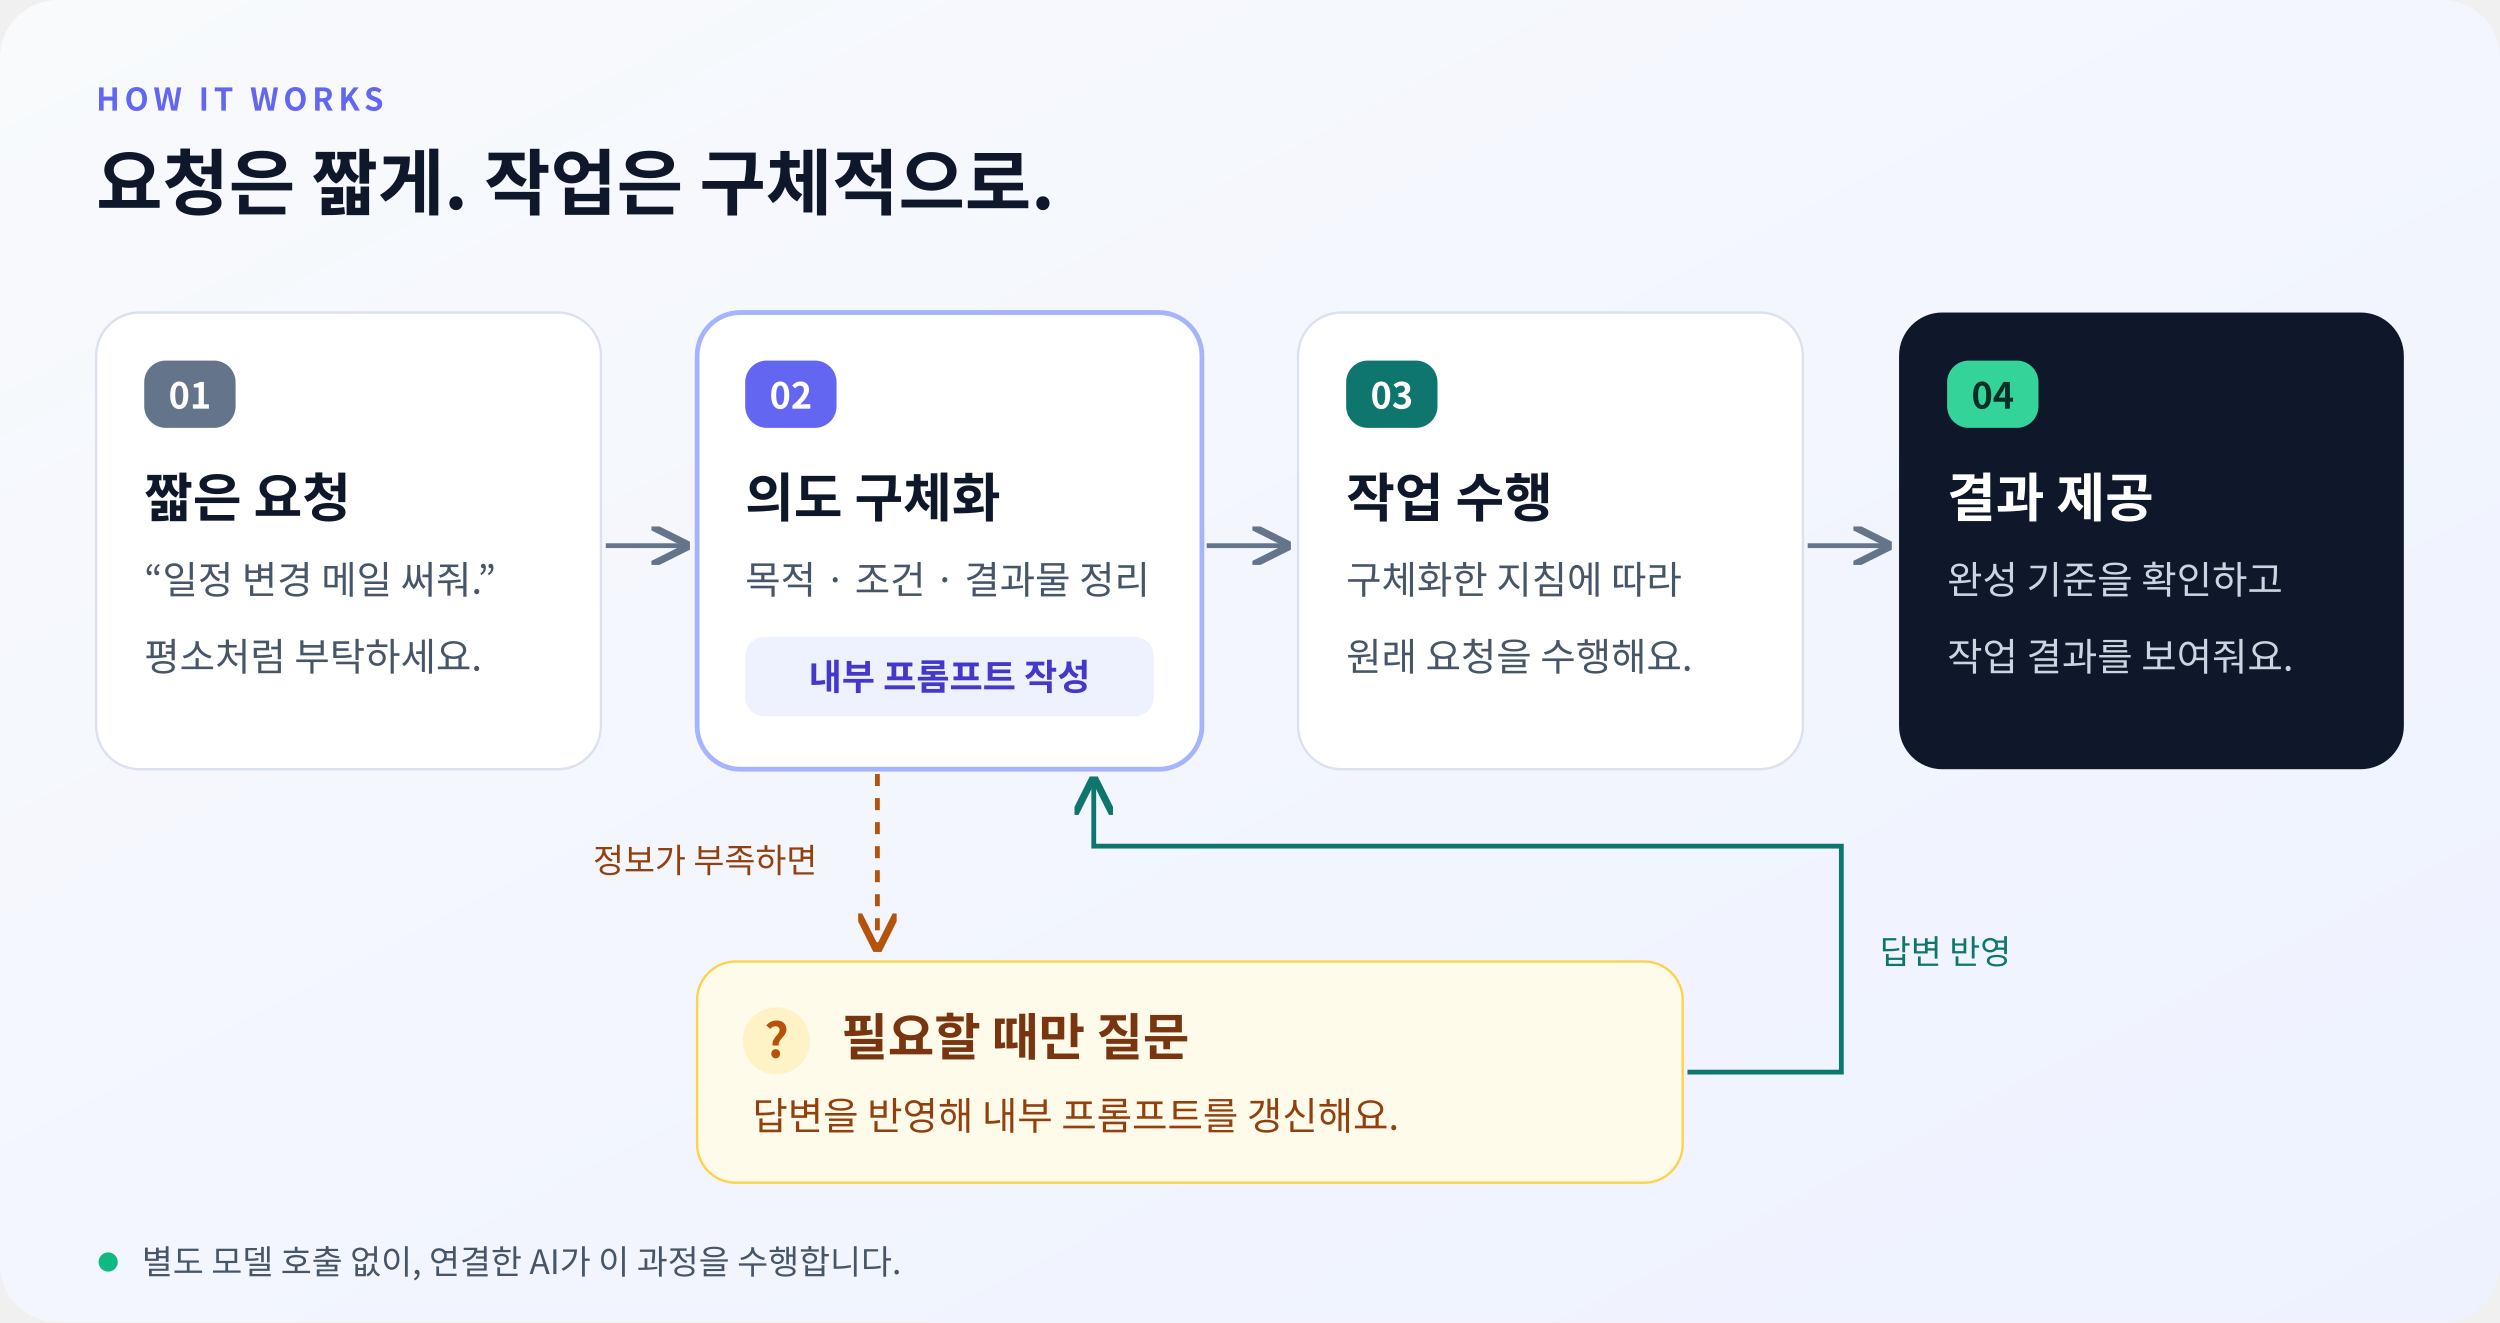
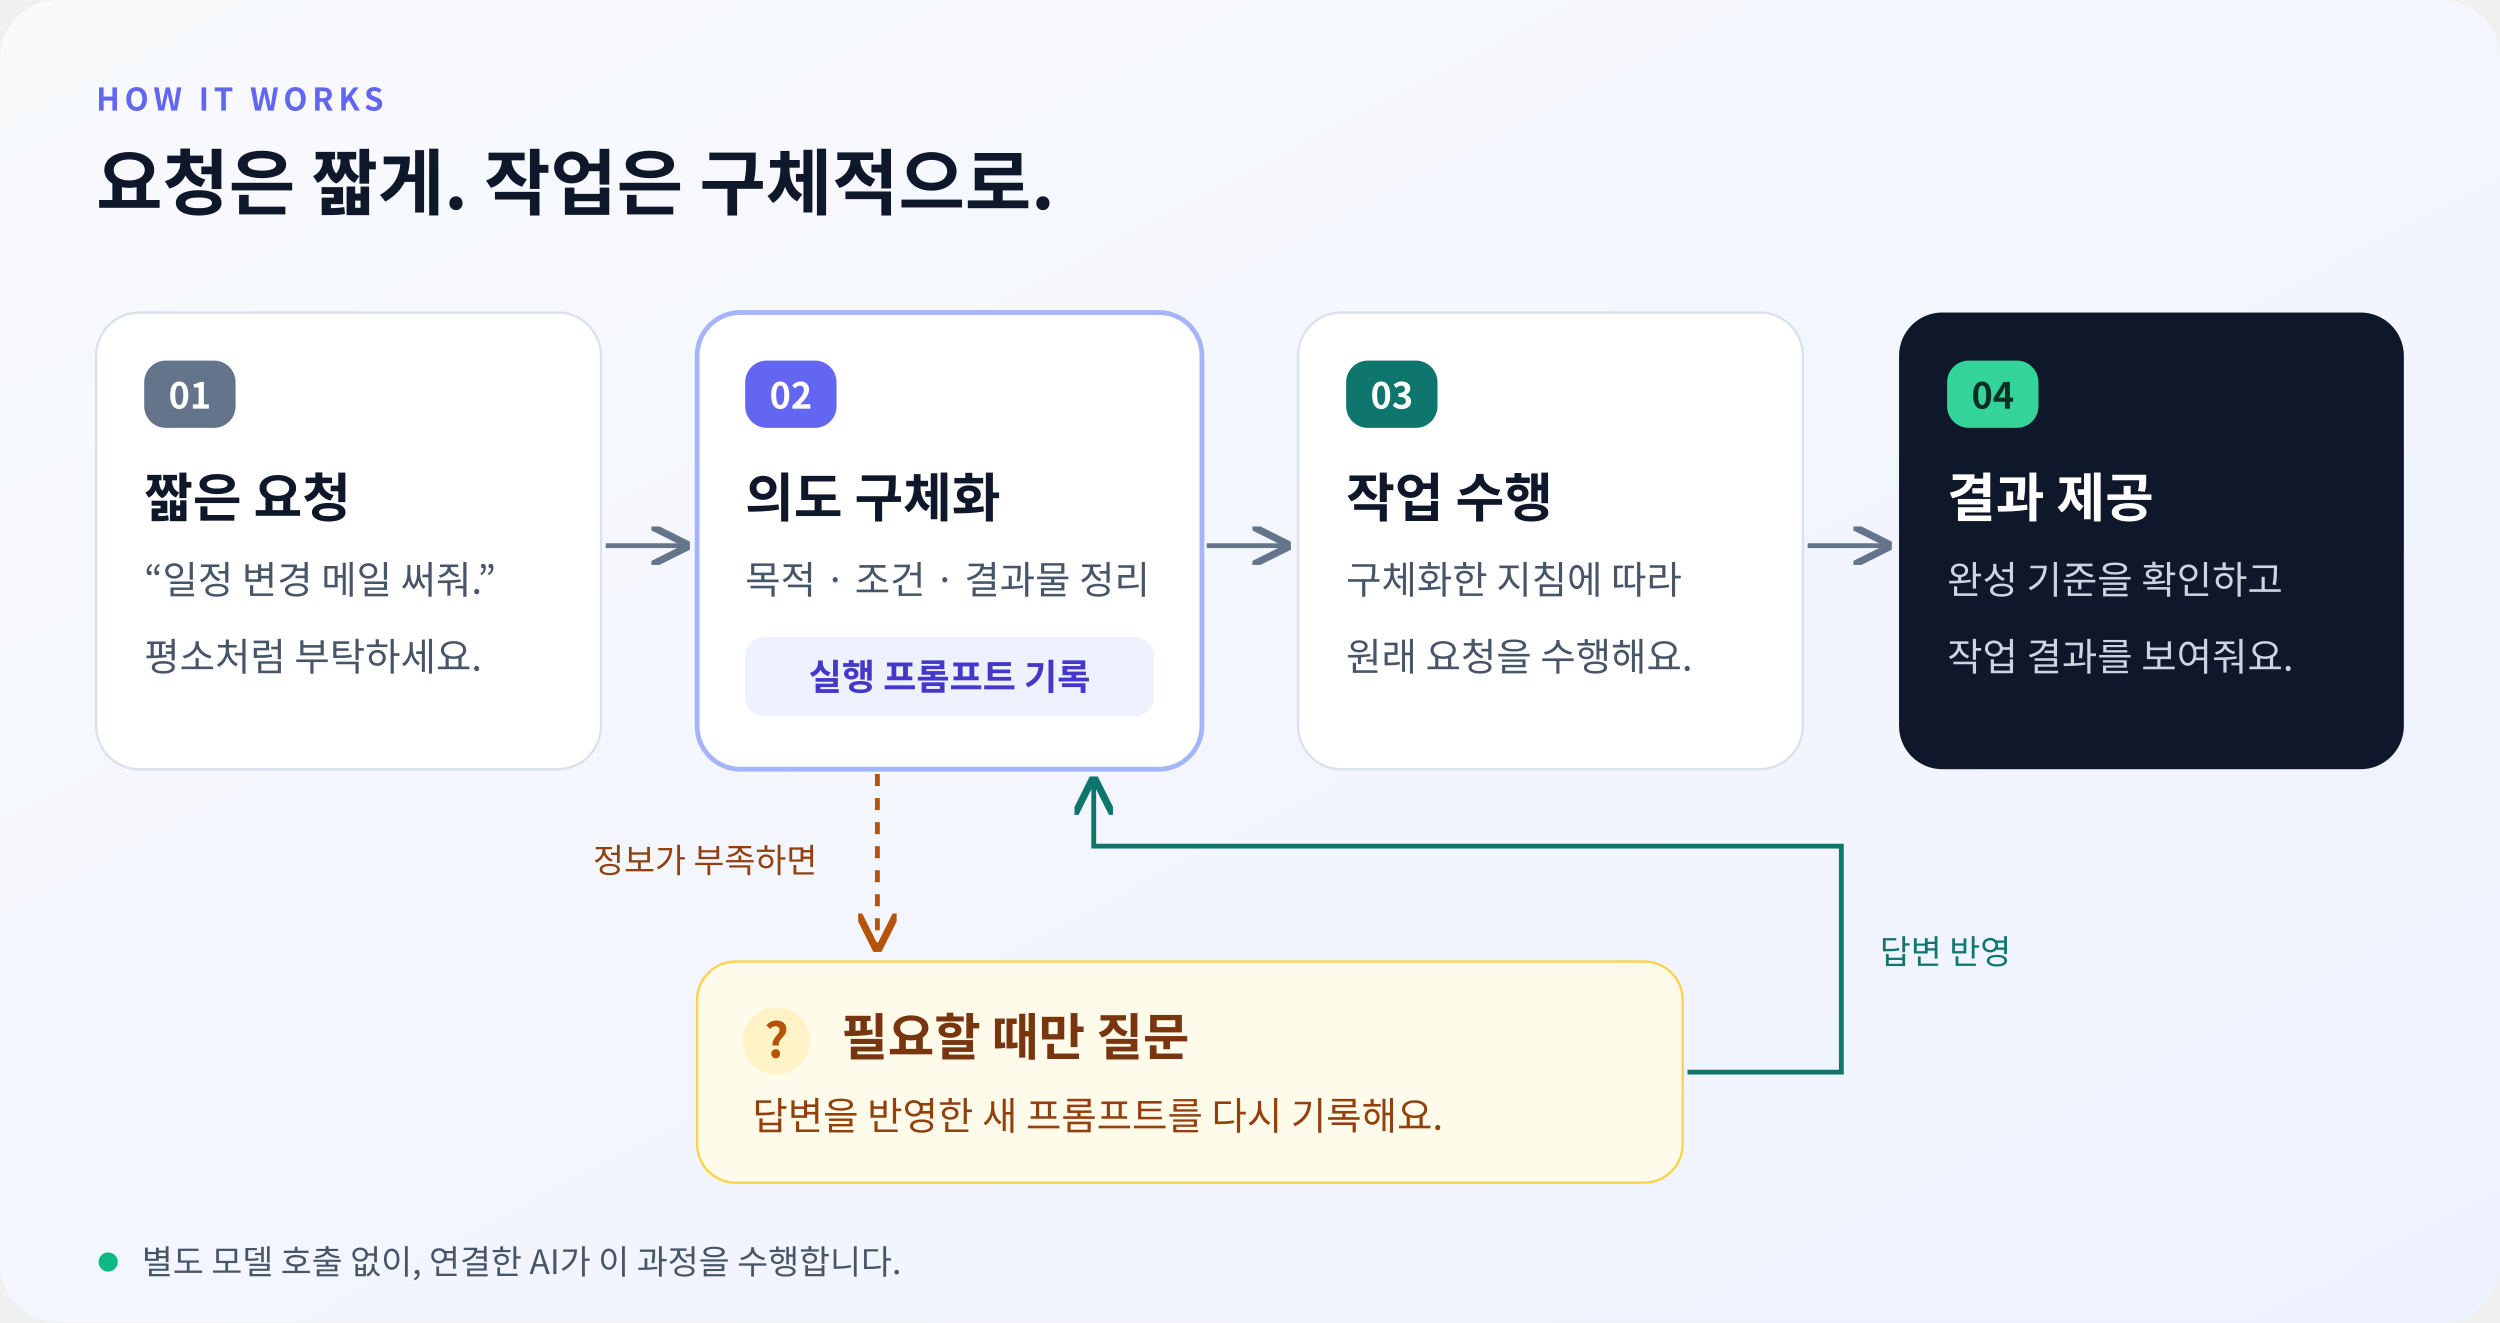
<svg xmlns="http://www.w3.org/2000/svg" width="1040" height="550" viewBox="0 0 1040 550" role="img" aria-labelledby="title desc">
  <defs>
    <linearGradient id="bg" x1="0" y1="0" x2="1" y2="1">
      <stop stop-color="#f8fafc" />
      <stop offset="1" stop-color="#eef2ff" />
    </linearGradient>
    <marker id="arrow" markerWidth="8" markerHeight="8" refX="7" refY="4" orient="auto">
      <path d="M0 0 8 4 0 8" fill="none" stroke="#64748b" stroke-width="1.5" />
    </marker>
    <marker id="questionArrow" markerWidth="8" markerHeight="8" refX="7" refY="4" orient="auto">
      <path d="M0 0 8 4 0 8" fill="none" stroke="#b45309" stroke-width="1.5" />
    </marker>
    <marker id="returnArrow" markerWidth="8" markerHeight="8" refX="7" refY="4" orient="auto">
      <path d="M0 0 8 4 0 8" fill="none" stroke="#0f766e" stroke-width="1.5" />
    </marker>
  </defs>
  <style>text{font-family:"Noto Sans CJK KR","Noto Sans KR","Apple SD Gothic Neo","Malgun Gothic",sans-serif}.title{font-size:22px;font-weight:700;fill:#0f172a}.body{font-size:16px;fill:#475569}.number{font-size:15px;font-weight:700;fill:#fff}</style>
  <rect width="1040" height="550" rx="24" fill="url(#bg)" />
  <text x="40" y="46" font-size="13" font-weight="700" letter-spacing="2" fill="#6366f1">HOW IT WORKS</text>
  <text x="40" y="87" font-size="30" font-weight="700" fill="#0f172a">요청은 짧게. 작업은 구체적으로.</text>
  <g fill="none" stroke="#64748b" stroke-width="2" marker-end="url(#arrow)">
    <path d="M252 227H285" />
    <path d="M502 227H535" />
    <path d="M752 227H785" />
  </g>
  <g transform="translate(40 130)">
    <rect width="210" height="190" rx="18" fill="#fff" stroke="#dbe2ed" />
    <rect x="20" y="20" width="38" height="28" rx="9" fill="#64748b" />
    <text class="number" x="39" y="40" text-anchor="middle">01</text>
    <text class="title" x="20" y="85">짧은 요청</text>
    <text class="body" x="20" y="117">“일정 변경 메일 써줘.”</text>
    <text class="body" x="20" y="149">평소처럼 부탁하세요.</text>
  </g>
  <g transform="translate(290 130)">
    <rect width="210" height="190" rx="18" fill="#fff" stroke="#a5b4fc" stroke-width="2" />
    <rect x="20" y="20" width="38" height="28" rx="9" fill="#6366f1" />
    <text class="number" x="39" y="40" text-anchor="middle">02</text>
    <text class="title" x="20" y="85">의도 구체화</text>
    <text class="body" x="20" y="117">목적 · 조건 · 결과물 정리</text>
    <rect x="20" y="135" width="170" height="33" rx="8" fill="#eef2ff" />
-     <text x="105" y="157" text-anchor="middle" font-size="15" font-weight="600" fill="#4338ca">내부 프롬프트 작성</text>
+     <text x="105" y="157" text-anchor="middle" font-size="15" font-weight="600" fill="#4338ca">실행 프롬프트 기록</text>
  </g>
  <g transform="translate(540 130)">
    <rect width="210" height="190" rx="18" fill="#fff" stroke="#dbe2ed" />
    <rect x="20" y="20" width="38" height="28" rx="9" fill="#0f766e" />
    <text class="number" x="39" y="40" text-anchor="middle">03</text>
    <text class="title" x="20" y="85">작업 수행</text>
    <text class="body" x="20" y="117">구체화한 지침에 따라</text>
    <text class="body" x="20" y="149">원래 요청을 수행해요.</text>
  </g>
  <g transform="translate(790 130)">
    <rect width="210" height="190" rx="18" fill="#0f172a" />
    <rect x="20" y="20" width="38" height="28" rx="9" fill="#34d399" />
    <text x="39" y="40" text-anchor="middle" font-size="15" font-weight="700" fill="#052e25">04</text>
    <text x="20" y="85" font-size="22" font-weight="700" fill="#fff">결과 제공</text>
    <text x="20" y="117" font-size="16" fill="#cbd5e1">완성 기준을 확인하고</text>
    <text x="20" y="149" font-size="16" fill="#cbd5e1">작업 결과를 보여줘요.</text>
  </g>
  <path d="M365 322V394" fill="none" stroke="#b45309" stroke-width="2" stroke-dasharray="5 5" marker-end="url(#questionArrow)" />
  <text x="340" y="363" text-anchor="end" font-size="14" fill="#92400e">정보가 부족하면</text>
  <rect x="290" y="400" width="410" height="92" rx="16" fill="#fffbeb" stroke="#fcd34d" />
  <circle cx="323" cy="433" r="14" fill="#fef3c7" />
  <text x="323" y="440" text-anchor="middle" font-size="20" font-weight="700" fill="#b45309">?</text>
  <text x="350" y="439" font-size="21" font-weight="700" fill="#78350f">필요할 때만 질문</text>
-   <text x="313" y="470" font-size="16" fill="#92400e">답변을 반영해 내부 프롬프트를 갱신해요.</text>
+   <text x="313" y="470" font-size="16" fill="#92400e">답변을 반영한 새 프롬프트를 다시 기록해요.</text>
  <path d="M702 446H766V352H455V325" fill="none" stroke="#0f766e" stroke-width="2" marker-end="url(#returnArrow)" />
  <text x="782" y="401" font-size="14" fill="#0f766e">답변 반영</text>
  <circle cx="45" cy="525" r="4" fill="#10b981" />
  <text x="59" y="530" font-size="14" fill="#475569">별도 모델 호출 없이, 연결한 AI가 이 과정을 수행합니다.</text>
</svg>
